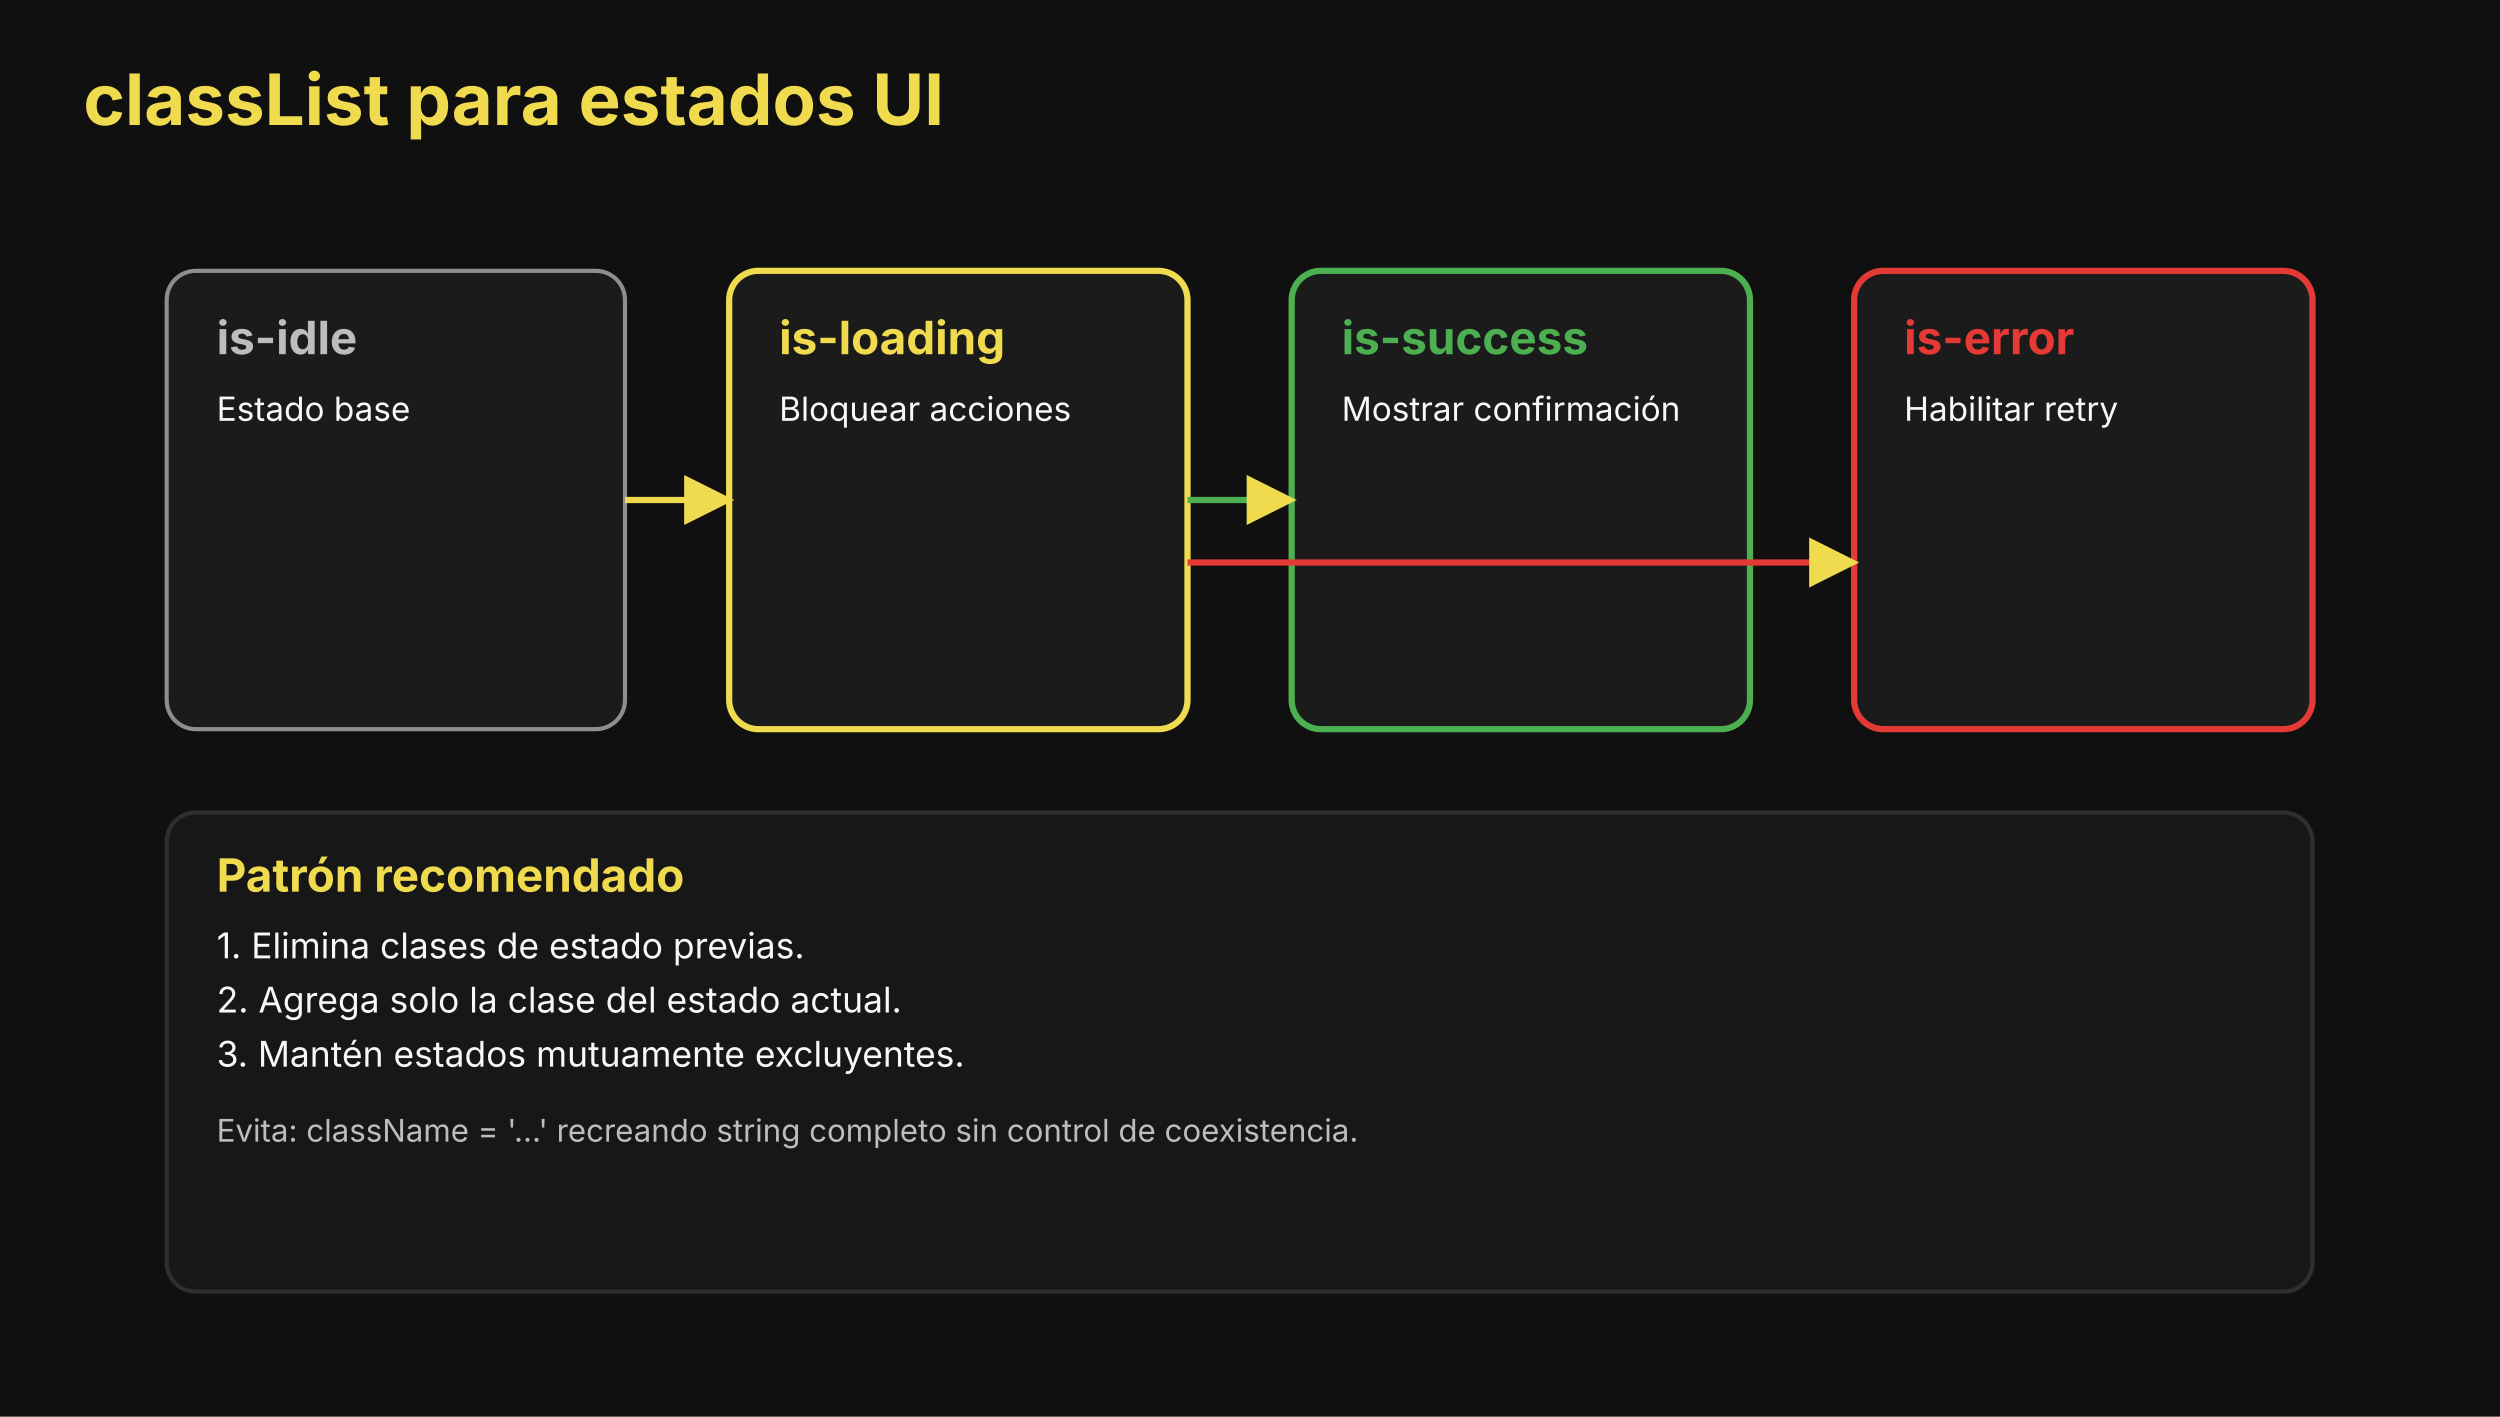
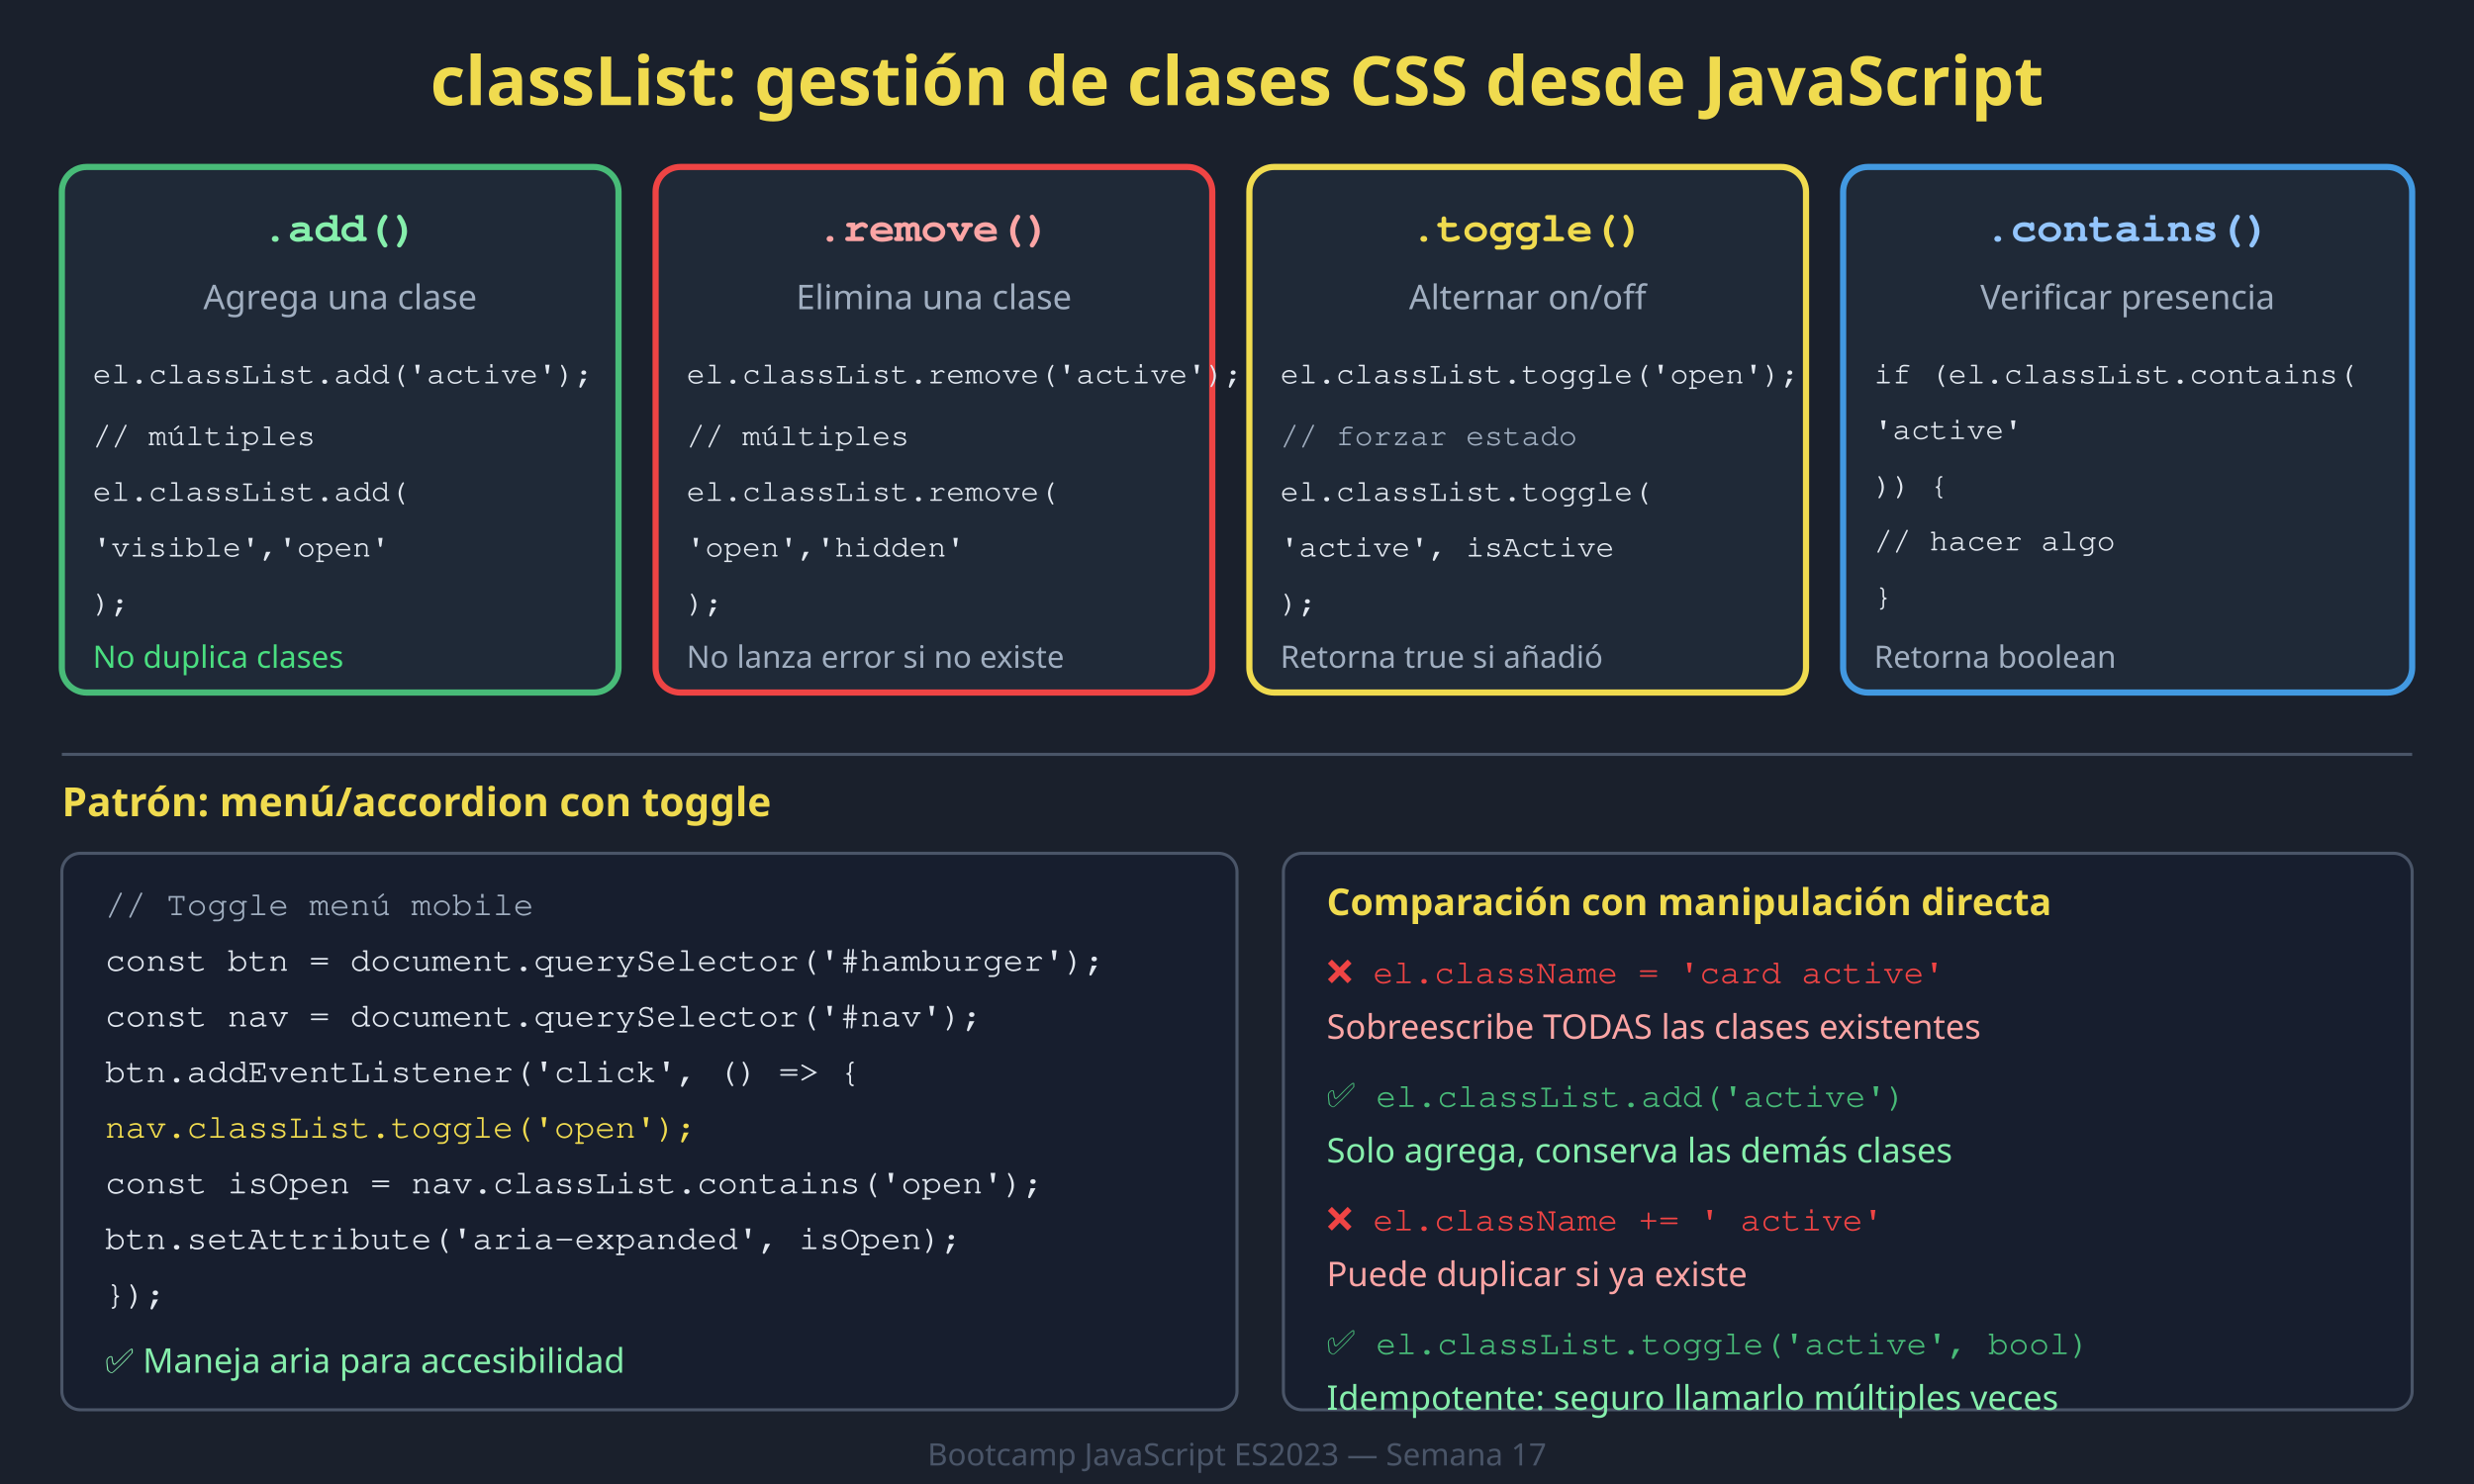
- <svg xmlns="http://www.w3.org/2000/svg" width="1200" height="680" viewBox="0 0 1200 680" role="img" aria-labelledby="title desc">
-   <rect width="1200" height="680" fill="#101010" />
-   <text x="40" y="60" fill="#F0DB4F" font-size="34" font-family="Inter, Roboto, sans-serif" font-weight="700">classList para estados UI</text>
-   <rect x="80" y="130" width="220" height="220" rx="14" fill="#1B1B1B" stroke="#8E8E8E" stroke-width="2" />
-   <text x="104" y="170" fill="#BDBDBD" font-size="22" font-family="Inter, Roboto, sans-serif" font-weight="700">is-idle</text>
-   <text x="104" y="202" fill="#F8F8F8" font-size="16" font-family="Inter, Roboto, sans-serif">Estado base</text>
-   <rect x="350" y="130" width="220" height="220" rx="14" fill="#1B1B1B" stroke="#F0DB4F" stroke-width="3" />
-   <text x="374" y="170" fill="#F0DB4F" font-size="22" font-family="Inter, Roboto, sans-serif" font-weight="700">is-loading</text>
-   <text x="374" y="202" fill="#F8F8F8" font-size="16" font-family="Inter, Roboto, sans-serif">Bloquear acciones</text>
-   <rect x="620" y="130" width="220" height="220" rx="14" fill="#1B1B1B" stroke="#4CAF50" stroke-width="3" />
-   <text x="644" y="170" fill="#4CAF50" font-size="22" font-family="Inter, Roboto, sans-serif" font-weight="700">is-success</text>
-   <text x="644" y="202" fill="#F8F8F8" font-size="16" font-family="Inter, Roboto, sans-serif">Mostrar confirmación</text>
-   <rect x="890" y="130" width="220" height="220" rx="14" fill="#1B1B1B" stroke="#E53935" stroke-width="3" />
-   <text x="914" y="170" fill="#E53935" font-size="22" font-family="Inter, Roboto, sans-serif" font-weight="700">is-error</text>
-   <text x="914" y="202" fill="#F8F8F8" font-size="16" font-family="Inter, Roboto, sans-serif">Habilitar retry</text>
-   <path d="M300 240 L350 240" stroke="#F0DB4F" stroke-width="3" marker-end="url(#arrow)" />
-   <path d="M570 240 L620 240" stroke="#4CAF50" stroke-width="3" marker-end="url(#arrow)" />
-   <path d="M570 270 L890 270" stroke="#E53935" stroke-width="3" marker-end="url(#arrow)" />
-   <rect x="80" y="390" width="1030" height="230" rx="14" fill="#171717" stroke="#2F2F2F" stroke-width="2" />
-   <text x="104" y="428" fill="#F0DB4F" font-size="22" font-family="Inter, Roboto, sans-serif" font-weight="700">Patrón recomendado</text>
-   <text x="104" y="460" fill="#F8F8F8" font-size="17" font-family="Inter, Roboto, sans-serif">1. Elimina clases de estado previas.</text>
-   <text x="104" y="486" fill="#F8F8F8" font-size="17" font-family="Inter, Roboto, sans-serif">2. Agrega solo la clase del estado actual.</text>
-   <text x="104" y="512" fill="#F8F8F8" font-size="17" font-family="Inter, Roboto, sans-serif">3. Mantén estados mutuamente excluyentes.</text>
-   <text x="104" y="548" fill="#BDBDBD" font-size="15" font-family="Inter, Roboto, sans-serif">Evita: className = '...' recreando string completo sin control de coexistencia.</text>
-   <defs>
-     <marker id="arrow" viewBox="0 0 10 10" refX="9" refY="5" markerWidth="8" markerHeight="8" orient="auto-start-reverse">
-       <path d="M 0 0 L 10 5 L 0 10 z" fill="#F0DB4F" />
-     </marker>
-   </defs>
+ <svg xmlns="http://www.w3.org/2000/svg" viewBox="0 0 800 480">
+   <rect width="800" height="480" fill="#1a202c" />
+   <text x="400" y="34" font-family="system-ui,sans-serif" font-size="22" font-weight="bold" fill="#f0db4f" text-anchor="middle">classList: gestión de clases CSS desde JavaScript</text>
+   <rect x="20" y="54" width="180" height="170" fill="#1f2937" stroke="#48bb78" stroke-width="2" rx="8" />
+   <text x="110" y="78" font-family="Courier,monospace" font-size="14" font-weight="bold" fill="#86efac" text-anchor="middle">.add()</text>
+   <text x="110" y="100" font-family="system-ui,sans-serif" font-size="11" fill="#a0aec0" text-anchor="middle">Agrega una clase</text>
+   <text x="30" y="124" font-family="Courier,monospace" font-size="10" fill="#e2e8f0">el.classList.add('active');</text>
+   <text x="30" y="144" font-family="Courier,monospace" font-size="10" fill="#e2e8f0">// múltiples</text>
+   <text x="30" y="162" font-family="Courier,monospace" font-size="10" fill="#e2e8f0">el.classList.add(</text>
+   <text x="30" y="180" font-family="Courier,monospace" font-size="10" fill="#e2e8f0">  'visible','open'</text>
+   <text x="30" y="198" font-family="Courier,monospace" font-size="10" fill="#e2e8f0">);</text>
+   <text x="30" y="216" font-family="system-ui,sans-serif" font-size="10" fill="#4ade80">No duplica clases</text>
+   <rect x="212" y="54" width="180" height="170" fill="#1f2937" stroke="#ef4444" stroke-width="2" rx="8" />
+   <text x="302" y="78" font-family="Courier,monospace" font-size="14" font-weight="bold" fill="#fca5a5" text-anchor="middle">.remove()</text>
+   <text x="302" y="100" font-family="system-ui,sans-serif" font-size="11" fill="#a0aec0" text-anchor="middle">Elimina una clase</text>
+   <text x="222" y="124" font-family="Courier,monospace" font-size="10" fill="#e2e8f0">el.classList.remove('active');</text>
+   <text x="222" y="144" font-family="Courier,monospace" font-size="10" fill="#e2e8f0">// múltiples</text>
+   <text x="222" y="162" font-family="Courier,monospace" font-size="10" fill="#e2e8f0">el.classList.remove(</text>
+   <text x="222" y="180" font-family="Courier,monospace" font-size="10" fill="#e2e8f0">  'open','hidden'</text>
+   <text x="222" y="198" font-family="Courier,monospace" font-size="10" fill="#e2e8f0">);</text>
+   <text x="222" y="216" font-family="system-ui,sans-serif" font-size="10" fill="#a0aec0">No lanza error si no existe</text>
+   <rect x="404" y="54" width="180" height="170" fill="#1f2937" stroke="#f0db4f" stroke-width="2" rx="8" />
+   <text x="494" y="78" font-family="Courier,monospace" font-size="14" font-weight="bold" fill="#f0db4f" text-anchor="middle">.toggle()</text>
+   <text x="494" y="100" font-family="system-ui,sans-serif" font-size="11" fill="#a0aec0" text-anchor="middle">Alternar on/off</text>
+   <text x="414" y="124" font-family="Courier,monospace" font-size="10" fill="#e2e8f0">el.classList.toggle('open');</text>
+   <text x="414" y="144" font-family="Courier,monospace" font-size="10" fill="#a0aec0">// forzar estado</text>
+   <text x="414" y="162" font-family="Courier,monospace" font-size="10" fill="#e2e8f0">el.classList.toggle(</text>
+   <text x="414" y="180" font-family="Courier,monospace" font-size="10" fill="#e2e8f0">  'active', isActive</text>
+   <text x="414" y="198" font-family="Courier,monospace" font-size="10" fill="#e2e8f0">);</text>
+   <text x="414" y="216" font-family="system-ui,sans-serif" font-size="10" fill="#a0aec0">Retorna true si añadió</text>
+   <rect x="596" y="54" width="184" height="170" fill="#1f2937" stroke="#4299e1" stroke-width="2" rx="8" />
+   <text x="688" y="78" font-family="Courier,monospace" font-size="14" font-weight="bold" fill="#93c5fd" text-anchor="middle">.contains()</text>
+   <text x="688" y="100" font-family="system-ui,sans-serif" font-size="11" fill="#a0aec0" text-anchor="middle">Verificar presencia</text>
+   <text x="606" y="124" font-family="Courier,monospace" font-size="10" fill="#e2e8f0">if (el.classList.contains(</text>
+   <text x="606" y="142" font-family="Courier,monospace" font-size="10" fill="#e2e8f0">  'active'</text>
+   <text x="606" y="160" font-family="Courier,monospace" font-size="10" fill="#e2e8f0">)) {</text>
+   <text x="606" y="178" font-family="Courier,monospace" font-size="10" fill="#e2e8f0">  // hacer algo</text>
+   <text x="606" y="196" font-family="Courier,monospace" font-size="10" fill="#e2e8f0">}</text>
+   <text x="606" y="216" font-family="system-ui,sans-serif" font-size="10" fill="#a0aec0">Retorna boolean</text>
+   <line x1="20" y1="244" x2="780" y2="244" stroke="#4a5568" stroke-width="1" />
+   <text x="20" y="264" font-family="system-ui,sans-serif" font-size="13" font-weight="bold" fill="#f0db4f">Patrón: menú/accordion con toggle</text>
+   <rect x="20" y="276" width="380" height="180" fill="#171e2e" rx="6" stroke="#4a5568" stroke-width="1" />
+   <text x="34" y="296" font-family="Courier,monospace" font-size="11" fill="#a0aec0">// Toggle menú mobile</text>
+   <text x="34" y="314" font-family="Courier,monospace" font-size="11" fill="#e2e8f0">const btn = document.querySelector('#hamburger');</text>
+   <text x="34" y="332" font-family="Courier,monospace" font-size="11" fill="#e2e8f0">const nav = document.querySelector('#nav');</text>
+   <text x="34" y="350" font-family="Courier,monospace" font-size="11" fill="#e2e8f0">btn.addEventListener('click', () =&gt; {</text>
+   <text x="34" y="368" font-family="Courier,monospace" font-size="11" fill="#f0db4f">  nav.classList.toggle('open');</text>
+   <text x="34" y="386" font-family="Courier,monospace" font-size="11" fill="#e2e8f0">  const isOpen = nav.classList.contains('open');</text>
+   <text x="34" y="404" font-family="Courier,monospace" font-size="11" fill="#e2e8f0">  btn.setAttribute('aria-expanded', isOpen);</text>
+   <text x="34" y="422" font-family="Courier,monospace" font-size="11" fill="#e2e8f0">});</text>
+   <text x="34" y="444" font-family="system-ui,sans-serif" font-size="11" fill="#86efac">✅ Maneja aria para accesibilidad</text>
+   <rect x="415" y="276" width="365" height="180" fill="#171e2e" rx="6" stroke="#4a5568" stroke-width="1" />
+   <text x="429" y="296" font-family="system-ui,sans-serif" font-size="12" font-weight="bold" fill="#f0db4f">Comparación con manipulación directa</text>
+   <text x="429" y="318" font-family="Courier,monospace" font-size="11" fill="#ef4444">❌  el.className = 'card active'</text>
+   <text x="429" y="336" font-family="system-ui,sans-serif" font-size="11" fill="#fca5a5">Sobreescribe TODAS las clases existentes</text>
+   <text x="429" y="358" font-family="Courier,monospace" font-size="11" fill="#48bb78">✅  el.classList.add('active')</text>
+   <text x="429" y="376" font-family="system-ui,sans-serif" font-size="11" fill="#86efac">Solo agrega, conserva las demás clases</text>
+   <text x="429" y="398" font-family="Courier,monospace" font-size="11" fill="#ef4444">❌  el.className += ' active'</text>
+   <text x="429" y="416" font-family="system-ui,sans-serif" font-size="11" fill="#fca5a5">Puede duplicar si ya existe</text>
+   <text x="429" y="438" font-family="Courier,monospace" font-size="11" fill="#48bb78">✅  el.classList.toggle('active', bool)</text>
+   <text x="429" y="456" font-family="system-ui,sans-serif" font-size="11" fill="#86efac">Idempotente: seguro llamarlo múltiples veces</text>
+   <text x="400" y="474" font-family="system-ui,sans-serif" font-size="10" fill="#4a5568" text-anchor="middle">Bootcamp JavaScript ES2023 — Semana 17</text>
</svg>
